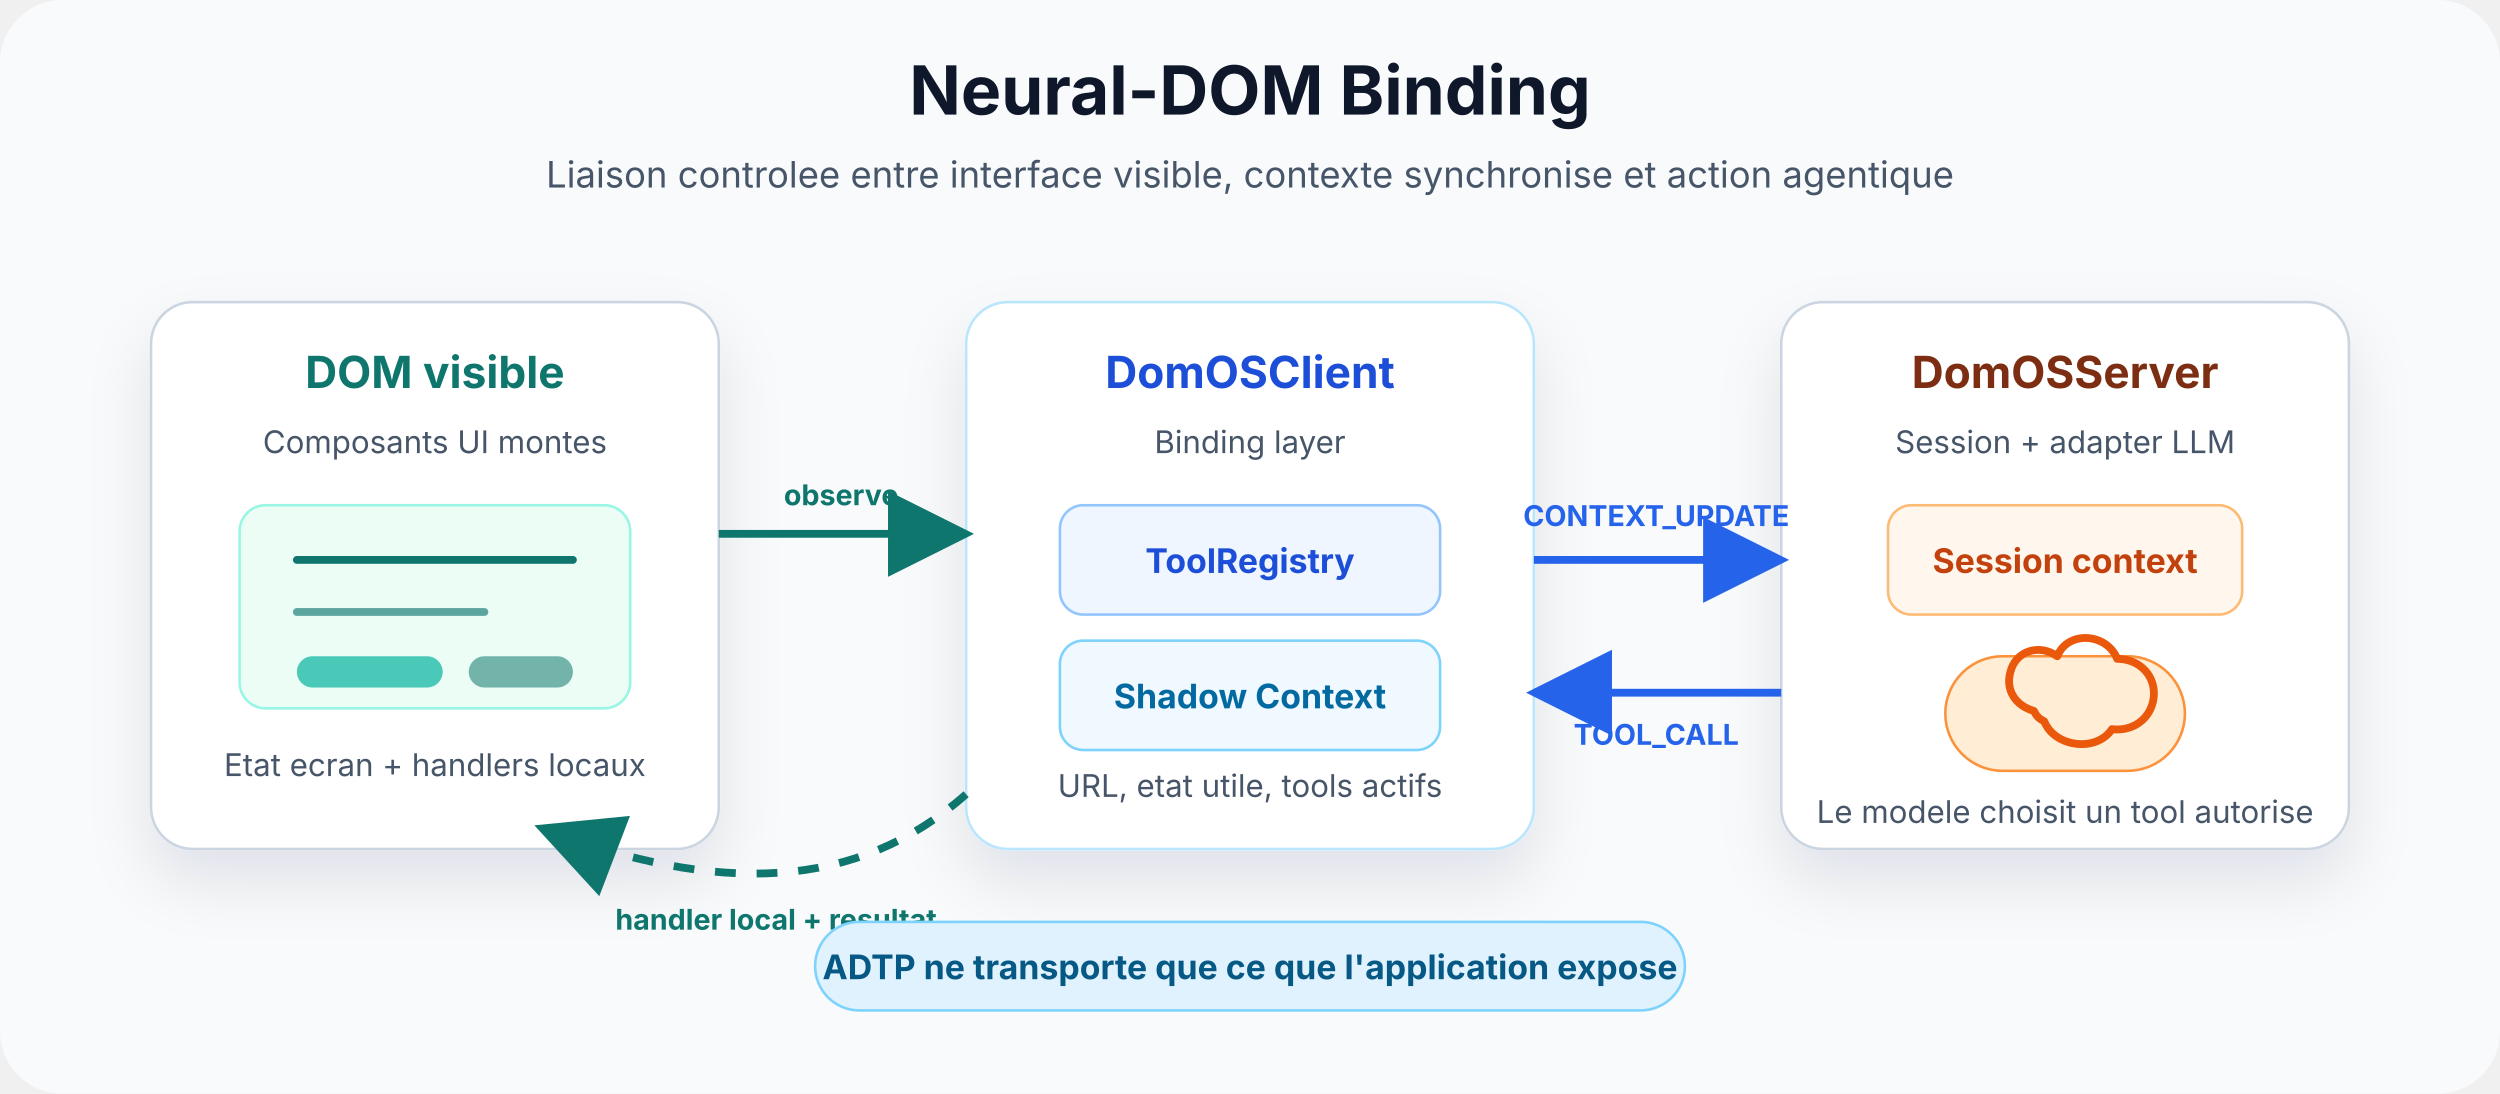
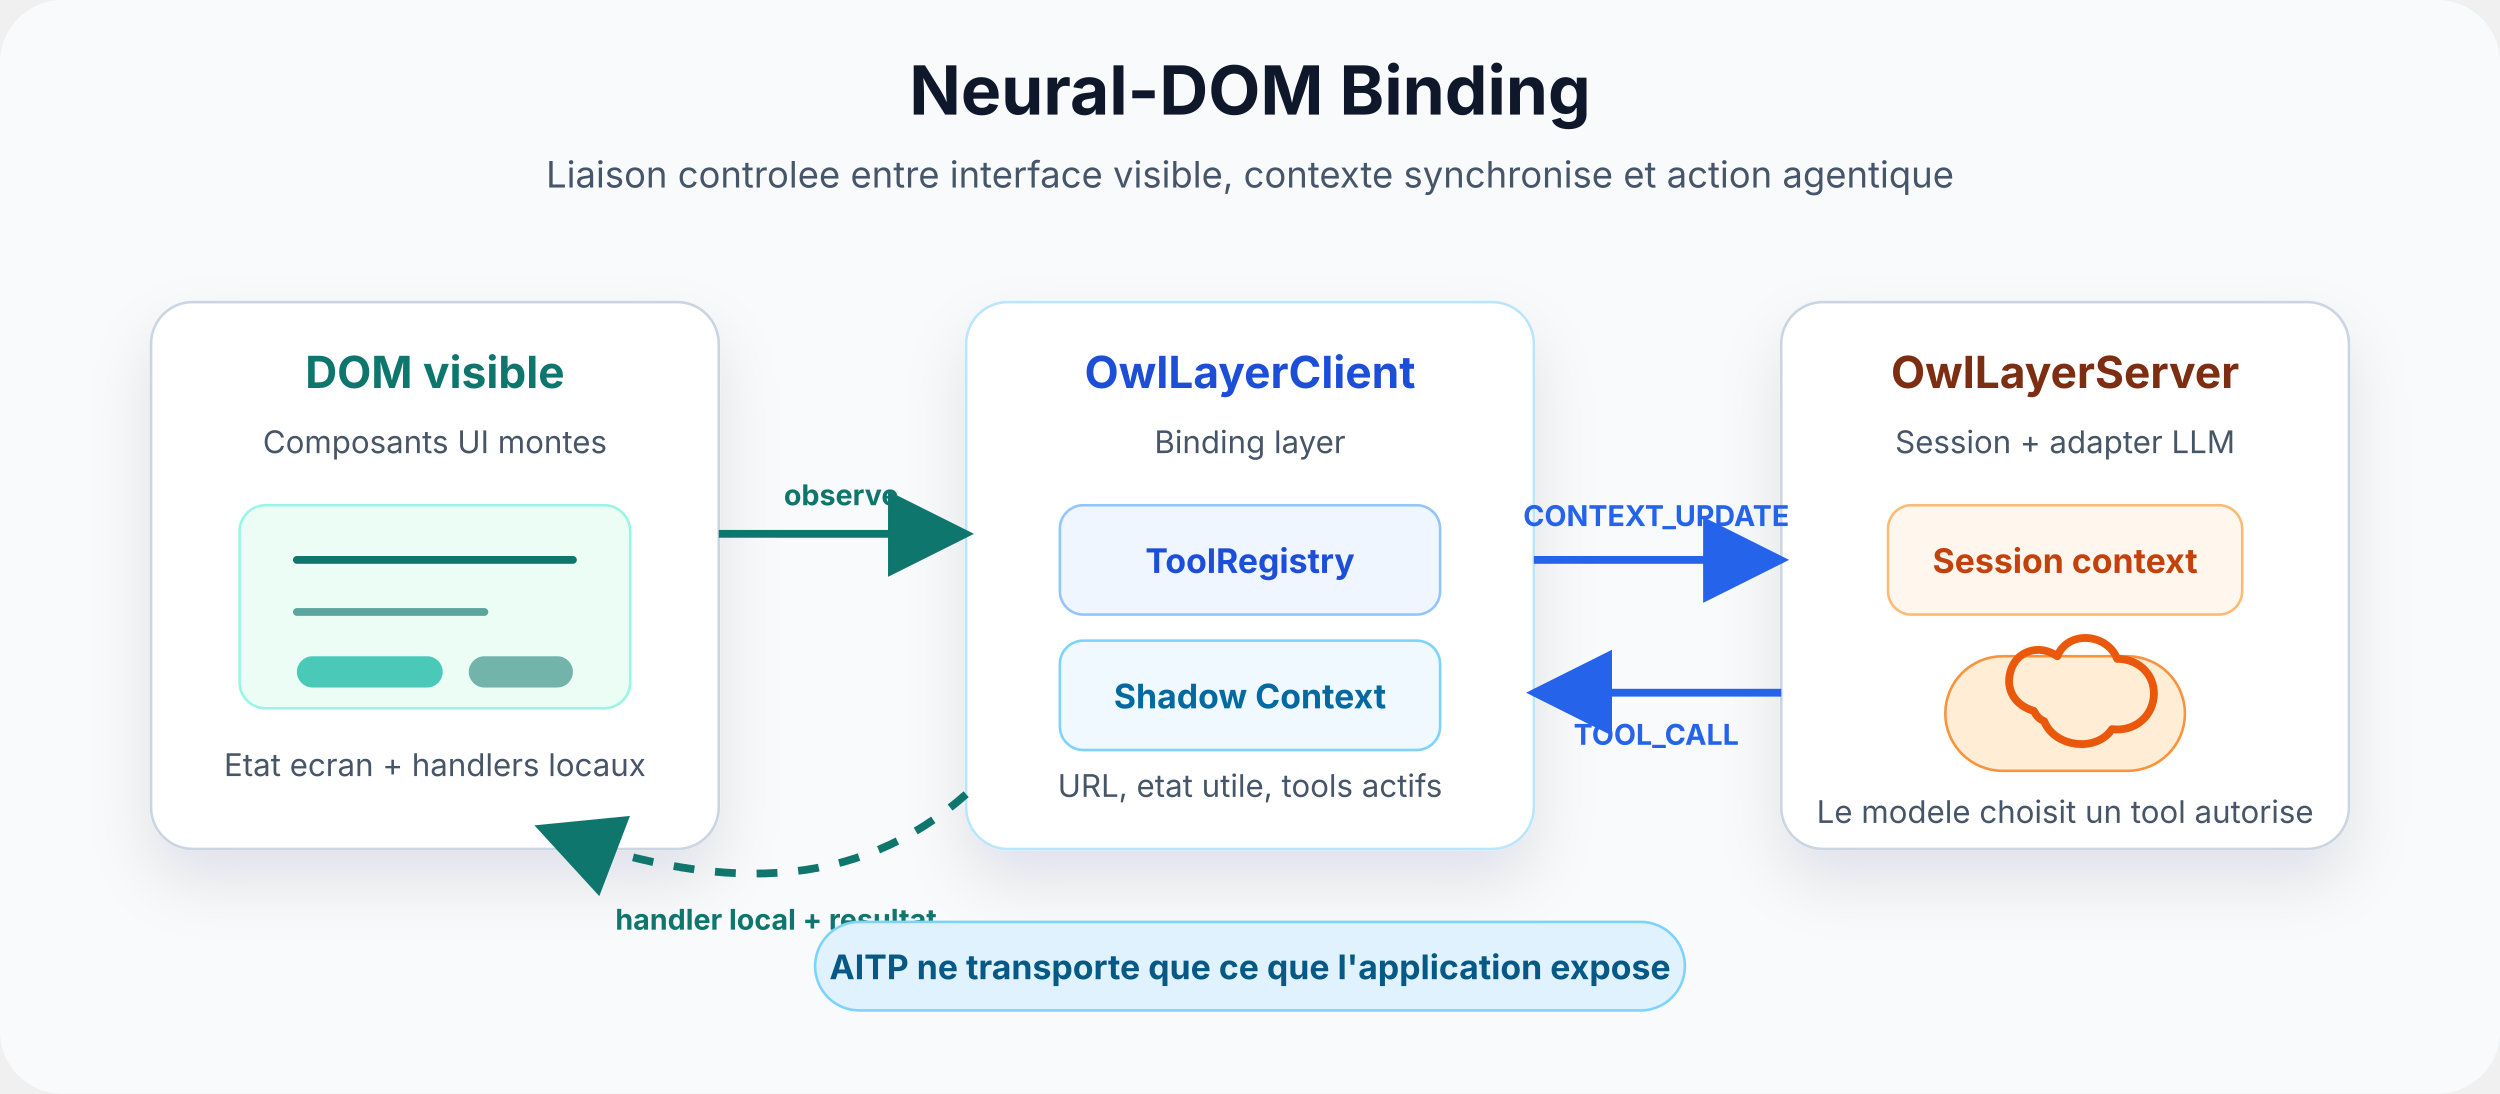
<svg xmlns="http://www.w3.org/2000/svg" width="960" height="420" viewBox="0 0 960 420" role="img" aria-labelledby="title desc">
  <defs>
    <marker id="arrow-blue" markerWidth="11" markerHeight="11" refX="10" refY="5.5" orient="auto">
      <path d="M0,0 L11,5.5 L0,11 Z" fill="#2563eb" />
    </marker>
    <marker id="arrow-teal" markerWidth="11" markerHeight="11" refX="10" refY="5.5" orient="auto">
      <path d="M0,0 L11,5.5 L0,11 Z" fill="#0f766e" />
    </marker>
    <filter id="soft-shadow" x="-20%" y="-20%" width="140%" height="140%">
      <feDropShadow dx="0" dy="12" stdDeviation="12" flood-color="#0f172a" flood-opacity="0.10" />
    </filter>
  </defs>
  <rect width="960" height="420" rx="24" fill="#f8fafc" />
  <text x="480" y="44" text-anchor="middle" font-family="Inter, Segoe UI, Arial, sans-serif" font-size="26" font-weight="700" fill="#0f172a">Neural-DOM Binding</text>
  <text x="480" y="72" text-anchor="middle" font-family="Inter, Segoe UI, Arial, sans-serif" font-size="14" fill="#475569">Liaison controlee entre interface visible, contexte synchronise et action agentique</text>
  <g filter="url(#soft-shadow)">
    <rect x="58" y="116" width="218" height="210" rx="16" fill="#ffffff" stroke="#cbd5e1" />
    <rect x="371" y="116" width="218" height="210" rx="16" fill="#ffffff" stroke="#bae6fd" />
    <rect x="684" y="116" width="218" height="210" rx="16" fill="#ffffff" stroke="#cbd5e1" />
  </g>
  <text x="167" y="149" text-anchor="middle" font-family="Inter, Segoe UI, Arial, sans-serif" font-size="17" font-weight="700" fill="#0f766e">DOM visible</text>
  <text x="167" y="174" text-anchor="middle" font-family="Inter, Segoe UI, Arial, sans-serif" font-size="12" fill="#475569">Composants UI montes</text>
  <rect x="92" y="194" width="150" height="78" rx="10" fill="#ecfdf5" stroke="#99f6e4" />
  <line x1="114" y1="215" x2="220" y2="215" stroke="#0f766e" stroke-width="3" stroke-linecap="round" />
  <line x1="114" y1="235" x2="186" y2="235" stroke="#0f766e" stroke-width="3" stroke-linecap="round" opacity="0.65" />
  <rect x="114" y="252" width="56" height="12" rx="6" fill="#14b8a6" opacity="0.75" />
  <rect x="180" y="252" width="40" height="12" rx="6" fill="#0f766e" opacity="0.55" />
  <text x="167" y="298" text-anchor="middle" font-family="Inter, Segoe UI, Arial, sans-serif" font-size="12" fill="#475569">Etat ecran + handlers locaux</text>
-   <text x="480" y="149" text-anchor="middle" font-family="Inter, Segoe UI, Arial, sans-serif" font-size="17" font-weight="700" fill="#1d4ed8">DomOSClient</text>
+   <text x="480" y="149" text-anchor="middle" font-family="Inter, Segoe UI, Arial, sans-serif" font-size="17" font-weight="700" fill="#1d4ed8">OwlLayerClient</text>
  <text x="480" y="174" text-anchor="middle" font-family="Inter, Segoe UI, Arial, sans-serif" font-size="12" fill="#475569">Binding layer</text>
  <rect x="407" y="194" width="146" height="42" rx="9" fill="#eff6ff" stroke="#93c5fd" />
  <text x="480" y="220" text-anchor="middle" font-family="Inter, Segoe UI, Arial, sans-serif" font-size="13" font-weight="700" fill="#1d4ed8">ToolRegistry</text>
  <rect x="407" y="246" width="146" height="42" rx="9" fill="#f0f9ff" stroke="#7dd3fc" />
  <text x="480" y="272" text-anchor="middle" font-family="Inter, Segoe UI, Arial, sans-serif" font-size="13" font-weight="700" fill="#0369a1">Shadow Context</text>
  <text x="480" y="306" text-anchor="middle" font-family="Inter, Segoe UI, Arial, sans-serif" font-size="12" fill="#475569">URL, etat utile, tools actifs</text>
-   <text x="793" y="149" text-anchor="middle" font-family="Inter, Segoe UI, Arial, sans-serif" font-size="17" font-weight="700" fill="#7c2d12">DomOSServer</text>
+   <text x="793" y="149" text-anchor="middle" font-family="Inter, Segoe UI, Arial, sans-serif" font-size="17" font-weight="700" fill="#7c2d12">OwlLayerServer</text>
  <text x="793" y="174" text-anchor="middle" font-family="Inter, Segoe UI, Arial, sans-serif" font-size="12" fill="#475569">Session + adapter LLM</text>
  <rect x="725" y="194" width="136" height="42" rx="9" fill="#fff7ed" stroke="#fdba74" />
  <text x="793" y="220" text-anchor="middle" font-family="Inter, Segoe UI, Arial, sans-serif" font-size="13" font-weight="700" fill="#c2410c">Session context</text>
  <rect x="747" y="252" width="92" height="44" rx="22" fill="#ffedd5" stroke="#fb923c" />
  <path d="M781 273c-7-2-11-8-9-15 2-8 11-11 18-6 4-10 19-9 23 1 9 0 15 7 14 15-1 8-8 13-16 12-6 9-22 7-26-3-2-1-3-2-4-4Z" fill="none" stroke="#ea580c" stroke-width="3" stroke-linecap="round" stroke-linejoin="round" />
  <text x="793" y="316" text-anchor="middle" font-family="Inter, Segoe UI, Arial, sans-serif" font-size="12" fill="#475569">Le modele choisit un tool autorise</text>
  <path d="M276 205 C318 205 330 205 371 205" fill="none" stroke="#0f766e" stroke-width="3" marker-end="url(#arrow-teal)" />
  <text x="323" y="194" text-anchor="middle" font-family="Inter, Segoe UI, Arial, sans-serif" font-size="11" font-weight="700" fill="#0f766e">observe</text>
  <path d="M589 215 C629 215 643 215 684 215" fill="none" stroke="#2563eb" stroke-width="3" marker-end="url(#arrow-blue)" />
  <text x="636" y="202" text-anchor="middle" font-family="Inter, Segoe UI, Arial, sans-serif" font-size="11" font-weight="700" fill="#2563eb">CONTEXT_UPDATE</text>
  <path d="M684 266 C644 266 629 266 589 266" fill="none" stroke="#2563eb" stroke-width="3" marker-end="url(#arrow-blue)" />
  <text x="636" y="286" text-anchor="middle" font-family="Inter, Segoe UI, Arial, sans-serif" font-size="11" font-weight="700" fill="#2563eb">TOOL_CALL</text>
  <path d="M371 305 C329 342 276 344 208 318" fill="none" stroke="#0f766e" stroke-width="3" stroke-dasharray="8 8" marker-end="url(#arrow-teal)" />
  <text x="298" y="357" text-anchor="middle" font-family="Inter, Segoe UI, Arial, sans-serif" font-size="11" font-weight="700" fill="#0f766e">handler local + resultat</text>
  <rect x="313" y="354" width="334" height="34" rx="17" fill="#e0f2fe" stroke="#7dd3fc" />
-   <text x="480" y="376" text-anchor="middle" font-family="Inter, Segoe UI, Arial, sans-serif" font-size="13" font-weight="700" fill="#075985">ADTP ne transporte que ce que l'application expose</text>
+   <text x="480" y="376" text-anchor="middle" font-family="Inter, Segoe UI, Arial, sans-serif" font-size="13" font-weight="700" fill="#075985">AITP ne transporte que ce que l'application expose</text>
</svg>
